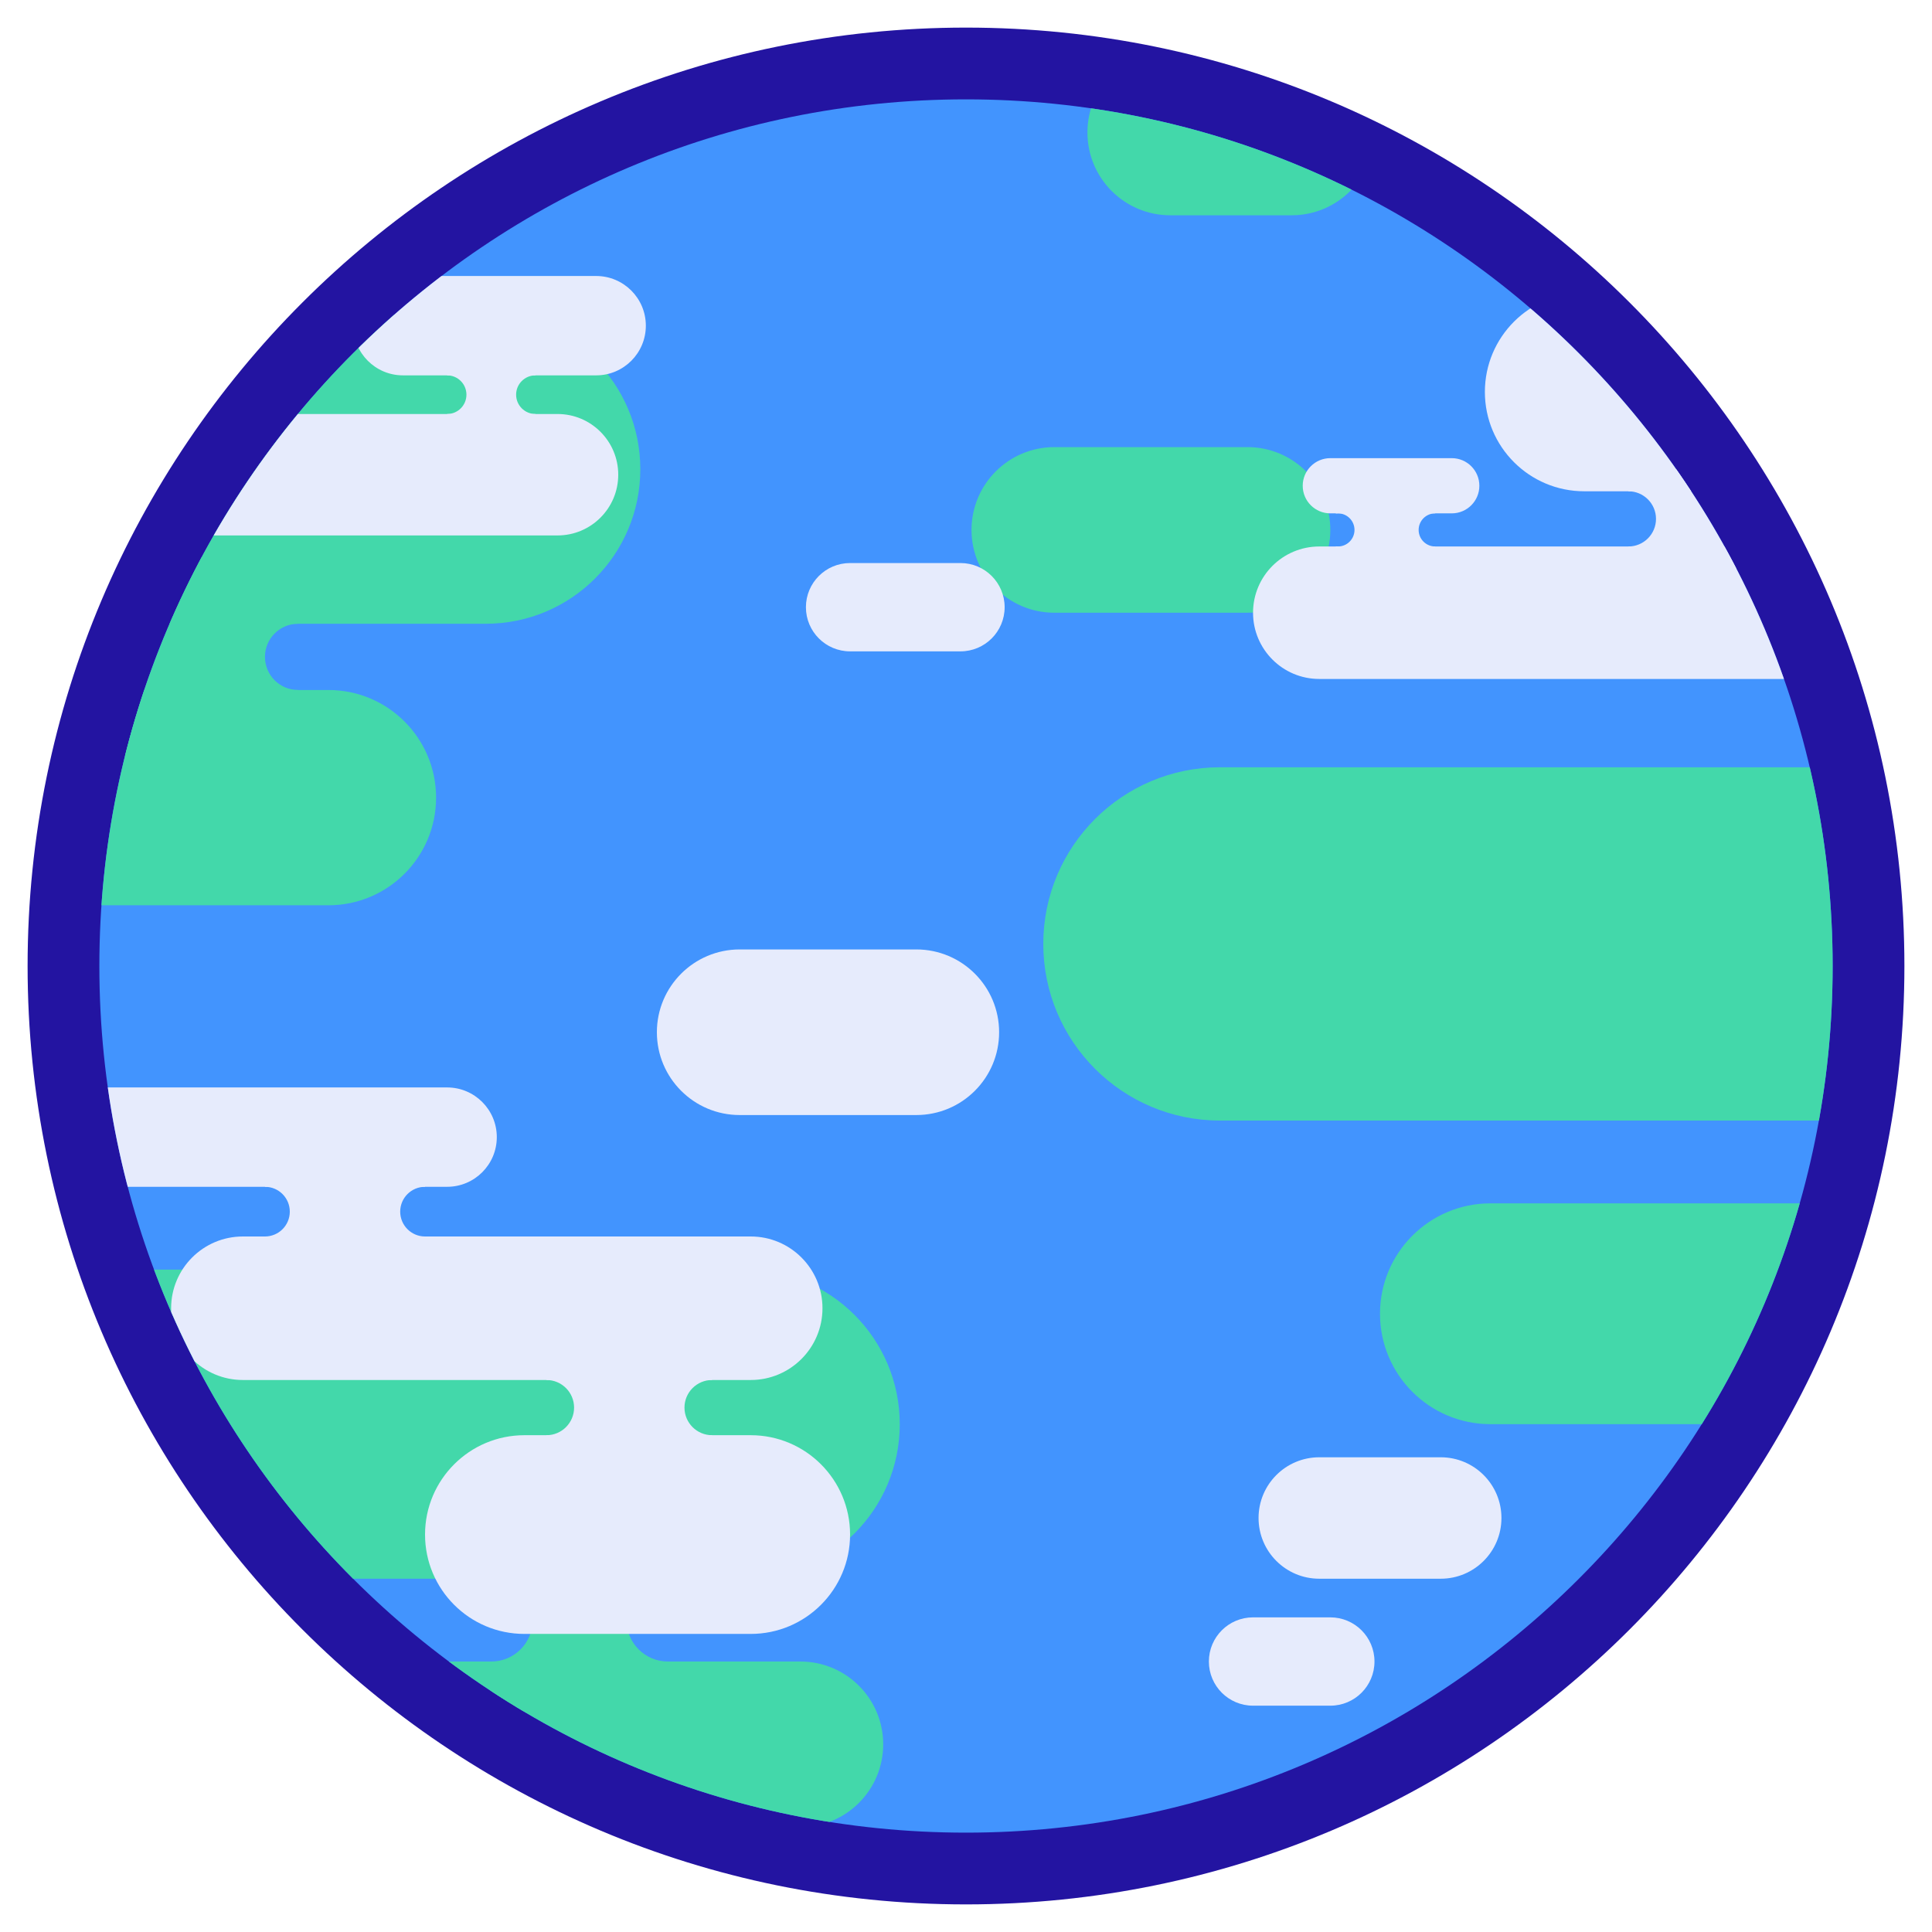
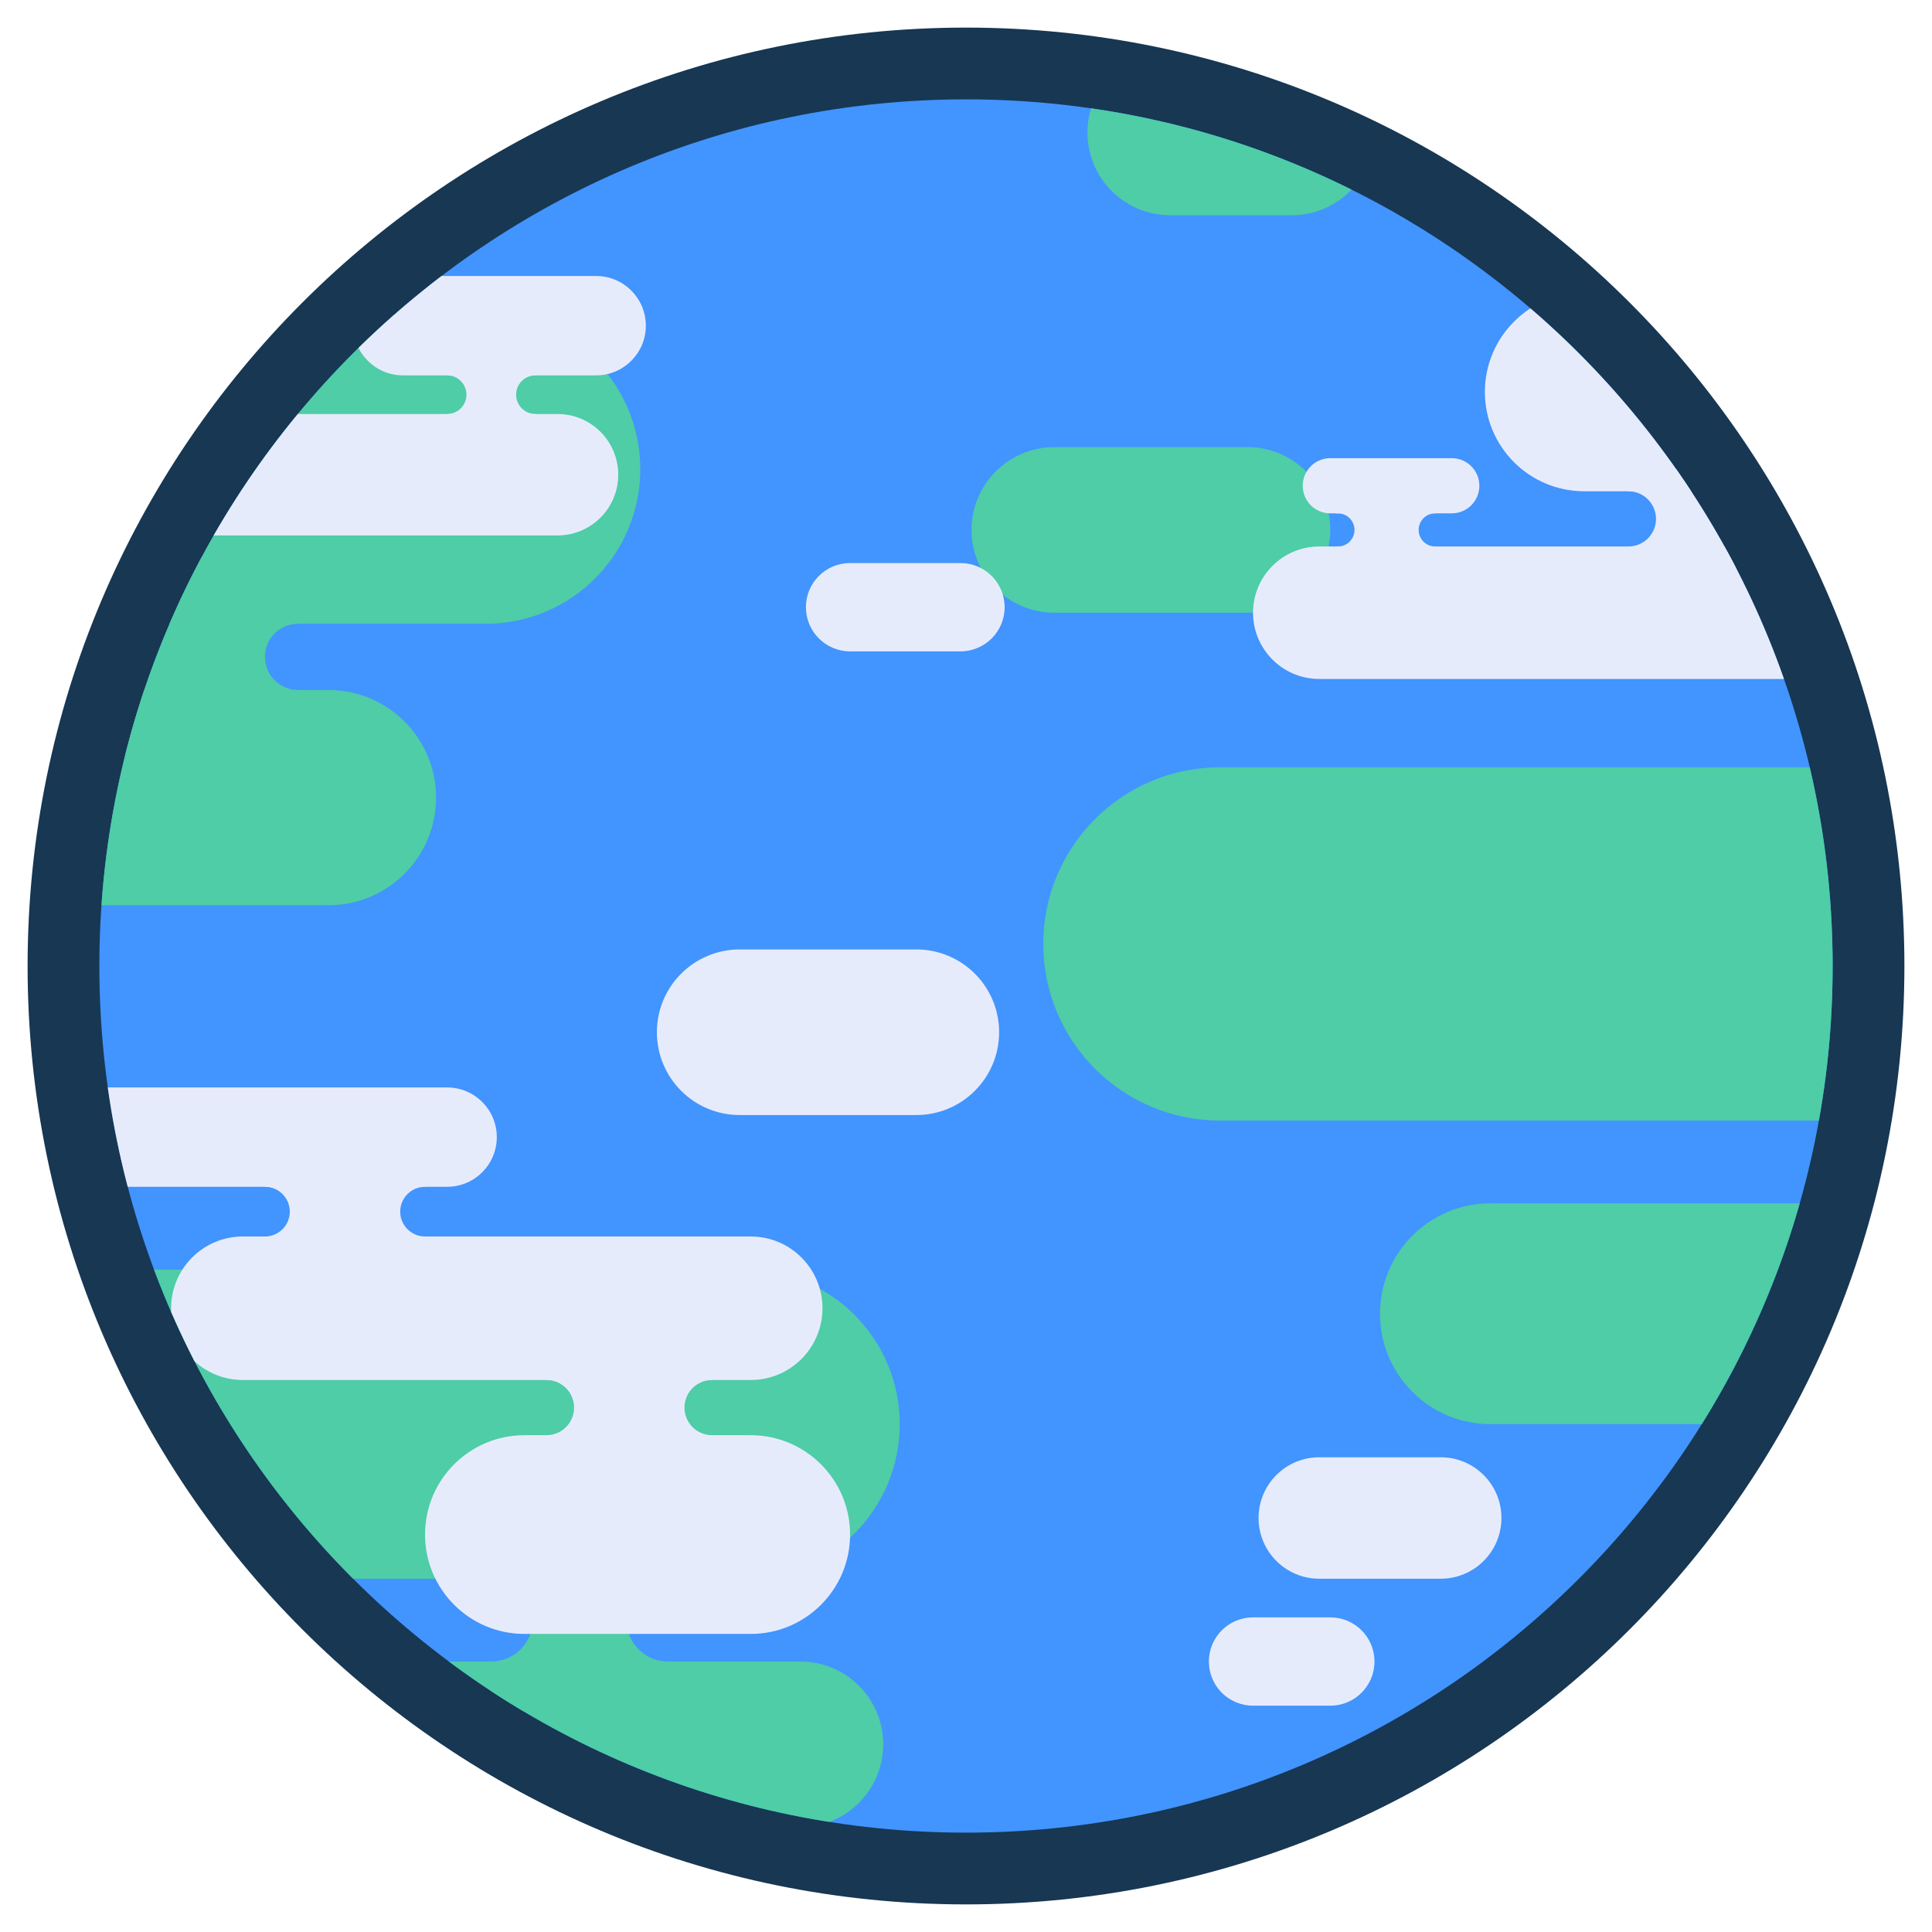
<svg xmlns="http://www.w3.org/2000/svg" xmlns:xlink="http://www.w3.org/1999/xlink" version="1.1" width="350" height="350">
  <defs>
    <clipPath id="clip">
      <circle cx="175" cy="175" r="157" />
    </clipPath>
  </defs>
-   <circle cx="175" cy="175" r="170" fill="#2314a1">
+   <circle cx="175" cy="175" r="170" fill="#173753">
    <animate attributeName="r" calcMode="spline" keySplines="0.3 0 0.7 1;0.3 0 0.7 1" values="170;175;170" dur="5s" repeatCount="indefinite" />
  </circle>
  <circle cx="175" cy="175" r="157" fill="#4294fe" />
  <g clip-path="url(#clip)">
    <g>
-       <g id="land" fill="#43d8aa">
+       <g id="land" fill="#4ECDA6">
        <path d="M14 101v12a6 6 0 0 1 6 6 6 6 0 0 1-6 6v12h40v-12a6 6 0 0 1-6-6 6 6 0 0 1 6-6v-12H14zm75 177v8a7.5 7.5 0 0 1 7.5 7.5A7.5 7.5 0 0 1 89 301v9h32v-9a7.5 7.5 0 0 1-7.5-7.5 7.5 7.5 0 0 1 7.5-7.5v-8z" />
        <rect y="9" x="197" width="52" height="30" rx="15" ry="15" />
        <rect y="57" x="-34" width="150" height="56" rx="28" ry="28" />
        <rect y="81" x="176" width="65" height="30" ry="15" rx="15" />
        <rect y="125" x="-3" width="82" height="39" ry="19.5" rx="19.5" />
        <rect y="139" x="189" width="195" height="64" rx="32" ry="32" />
        <rect y="218" x="250" width="100" height="40" rx="20" ry="20" />
        <rect y="230" x="-17" width="180" height="56" ry="28" rx="28" />
        <rect y="301" x="56" width="104" height="30" rx="15" ry="15" />
      </g>
      <use transform="translate(400 0)" xlink:href="#land" />
      <animateTransform attributeName="transform" attributeType="XML" type="translate" from="0 0" to="-400 0" dur="15s" repeatCount="indefinite" />
    </g>
    <g>
      <g id="clouds" fill="#e6ebfc">
        <path d="M242 87v6.03a3 3 0 0 1 .38-.03 3 3 0 0 1 3 3 3 3 0 0 1-3 3 3 3 0 0 1-.38-.03V105h18v-6a3 3 0 0 1-3-3 3 3 0 0 1 3-3v-6zm53-2v4a5 5 0 0 1 0 10v4h30v-4a5 5 0 0 1 0-10v-4h-30zM48 209v6a4.5 4.5 0 1 1 0 9v3h29v-3a4.5 4.5 0 1 1 0-9v-6zM81 65v3a3.5 3.5 0 1 1 0 7v2h16v-2a3.5 3.5 0 1 1 0-7v-3zm18 181v4a5 5 0 0 1 0 10v4h30v-4a5 5 0 0 1 0-10v-4z" />
        <rect y="50" x="64" width="53" height="18" rx="9" ry="9" />
        <rect y="53" x="269" width="80" height="36" rx="18" ry="18" />
        <rect y="75" x="0" width="112" height="22" rx="11" ry="11" />
        <rect y="83" x="236" width="32" height="10" rx="5" ry="5" />
        <rect y="99" x="227" width="112" height="24" rx="12" ry="12" />
        <rect y="102" x="146" width="36" height="16" rx="8" ry="8" />
        <rect y="172" x="119" width="62" height="30" rx="15" ry="15" />
        <rect y="197" x="0" width="90" height="18" rx="9" ry="9" />
        <rect y="293" x="219" width="30" height="16" rx="8" ry="8" />
        <rect y="224" x="31" width="118" height="26" rx="13" ry="13" />
        <rect y="260" x="77" width="77" height="36" rx="18" ry="18" />
        <rect y="264" x="228" width="44" height="22" rx="11" ry="11" />
      </g>
      <use transform="translate(400 0)" xlink:href="#clouds" />
      <animateTransform attributeName="transform" attributeType="XML" type="translate" from="0 0" to="-400 0" dur="10s" repeatCount="indefinite" />
    </g>
  </g>
</svg>
